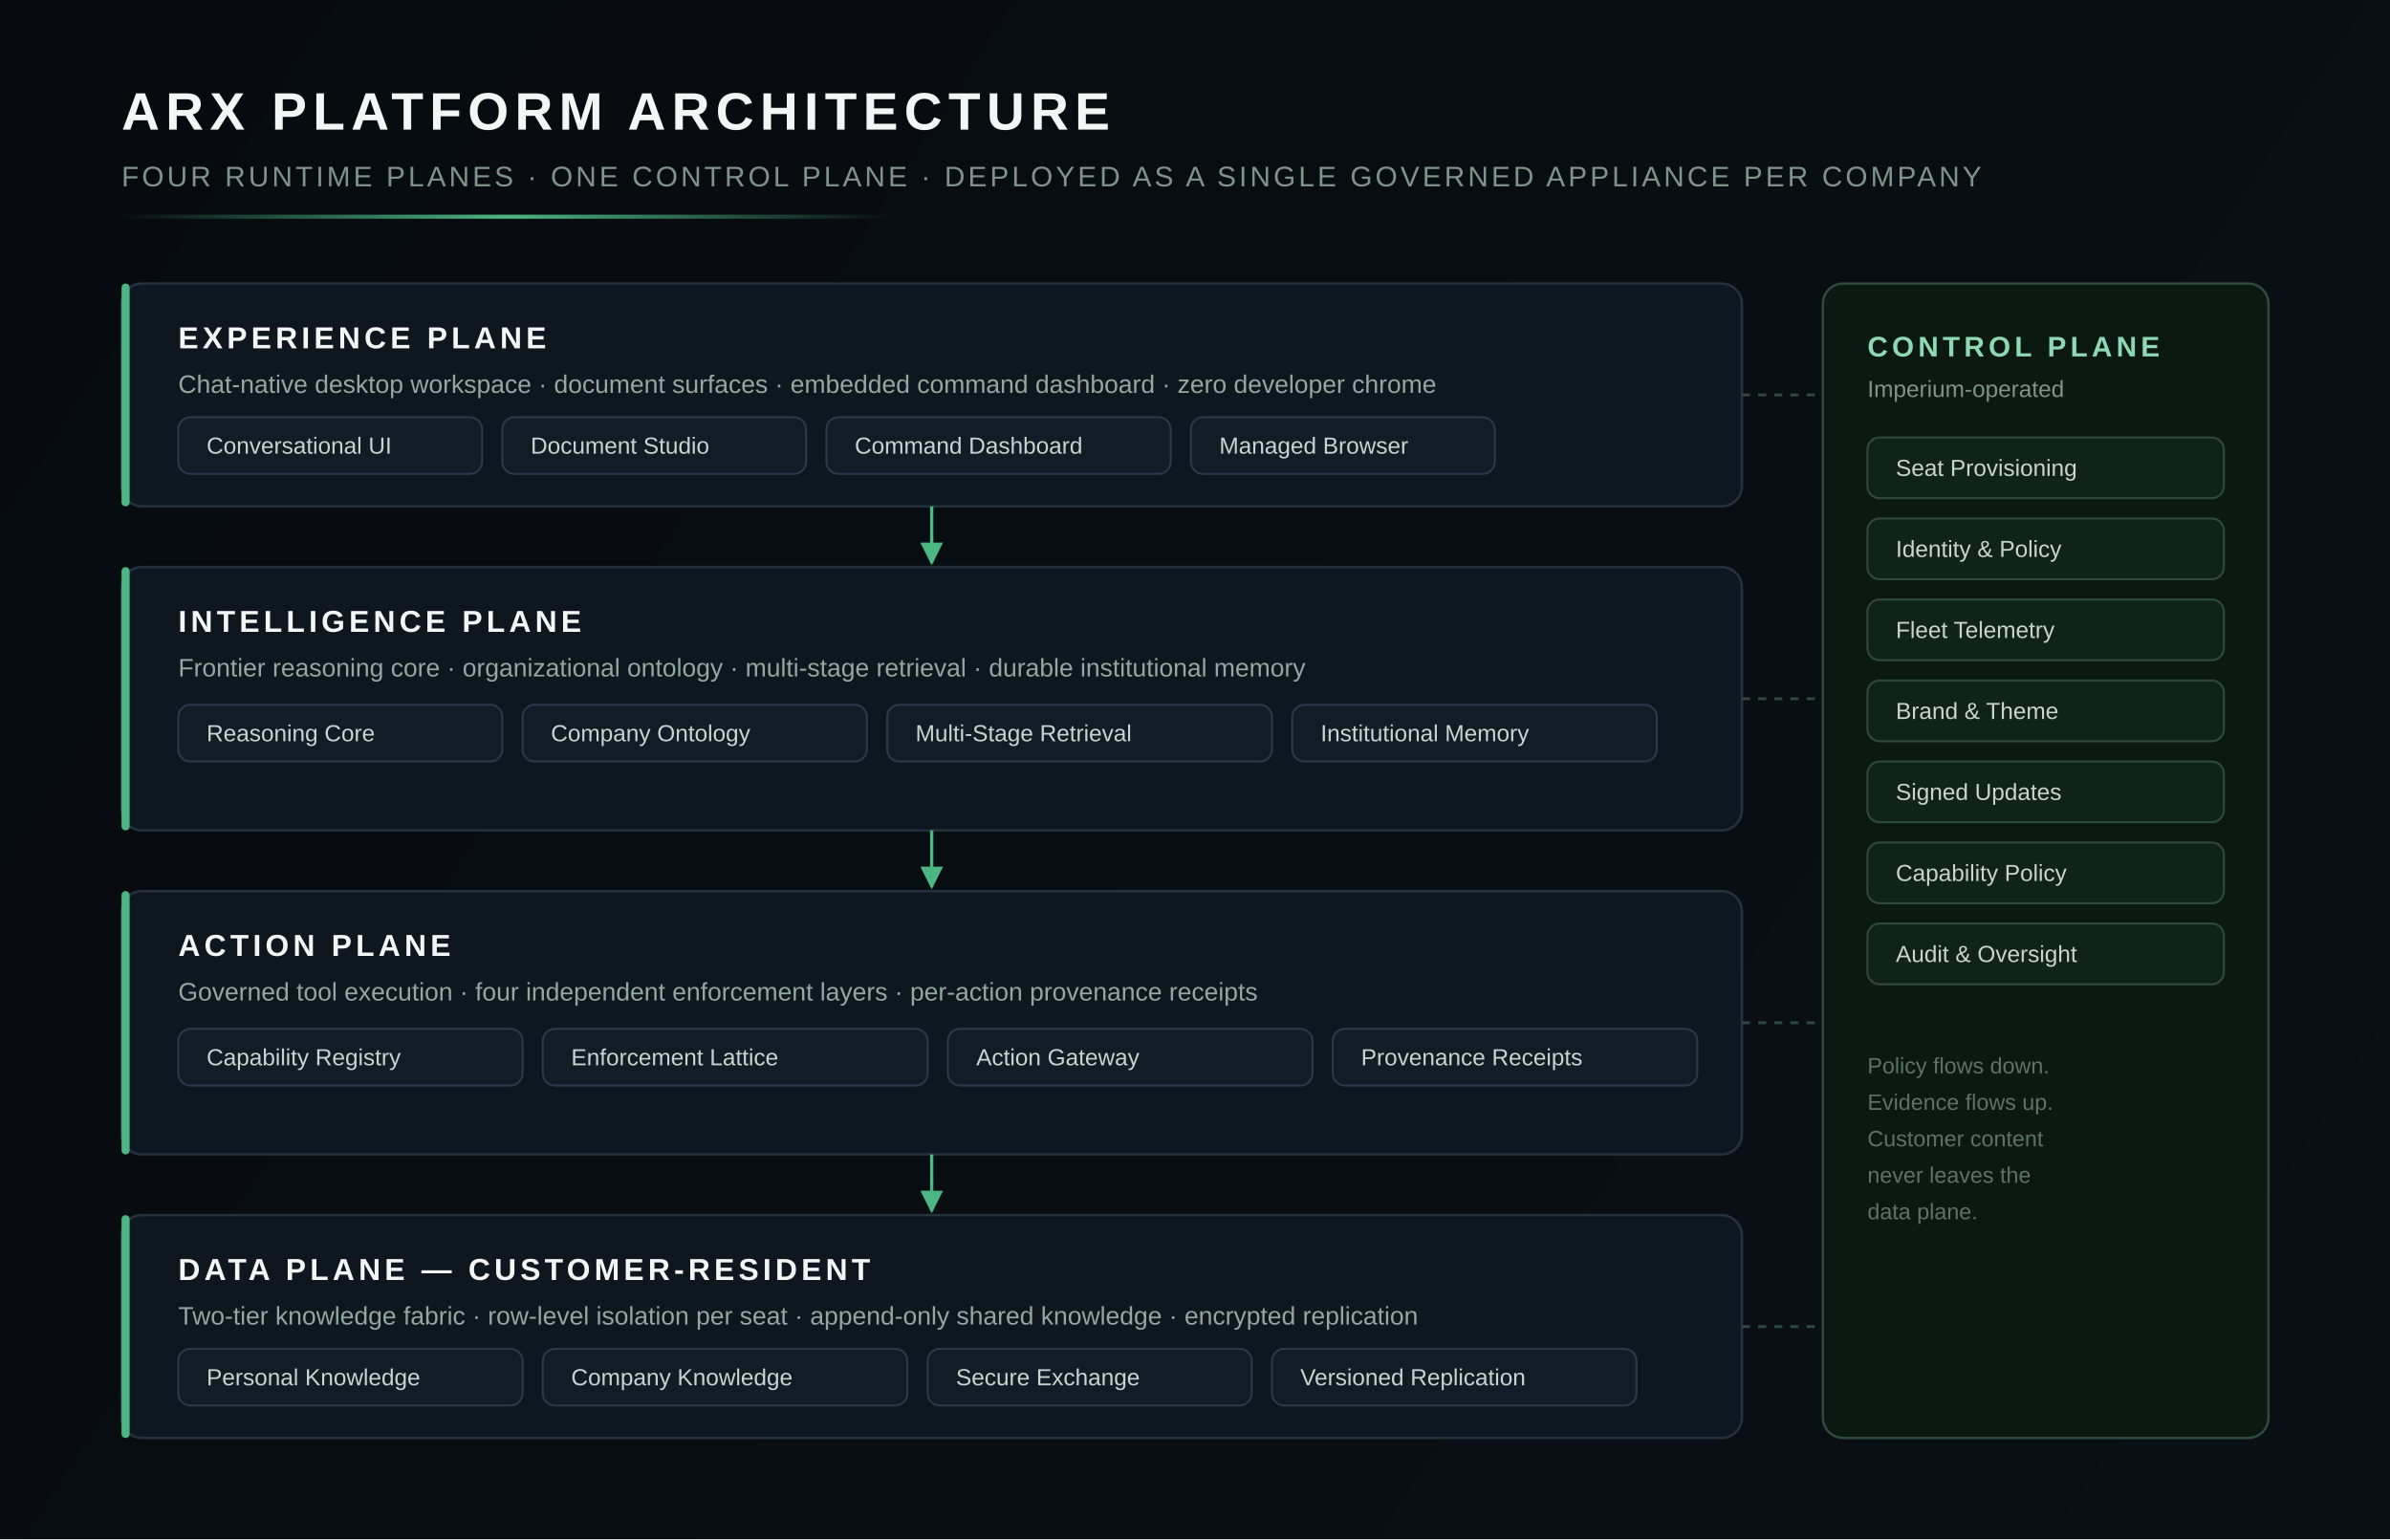
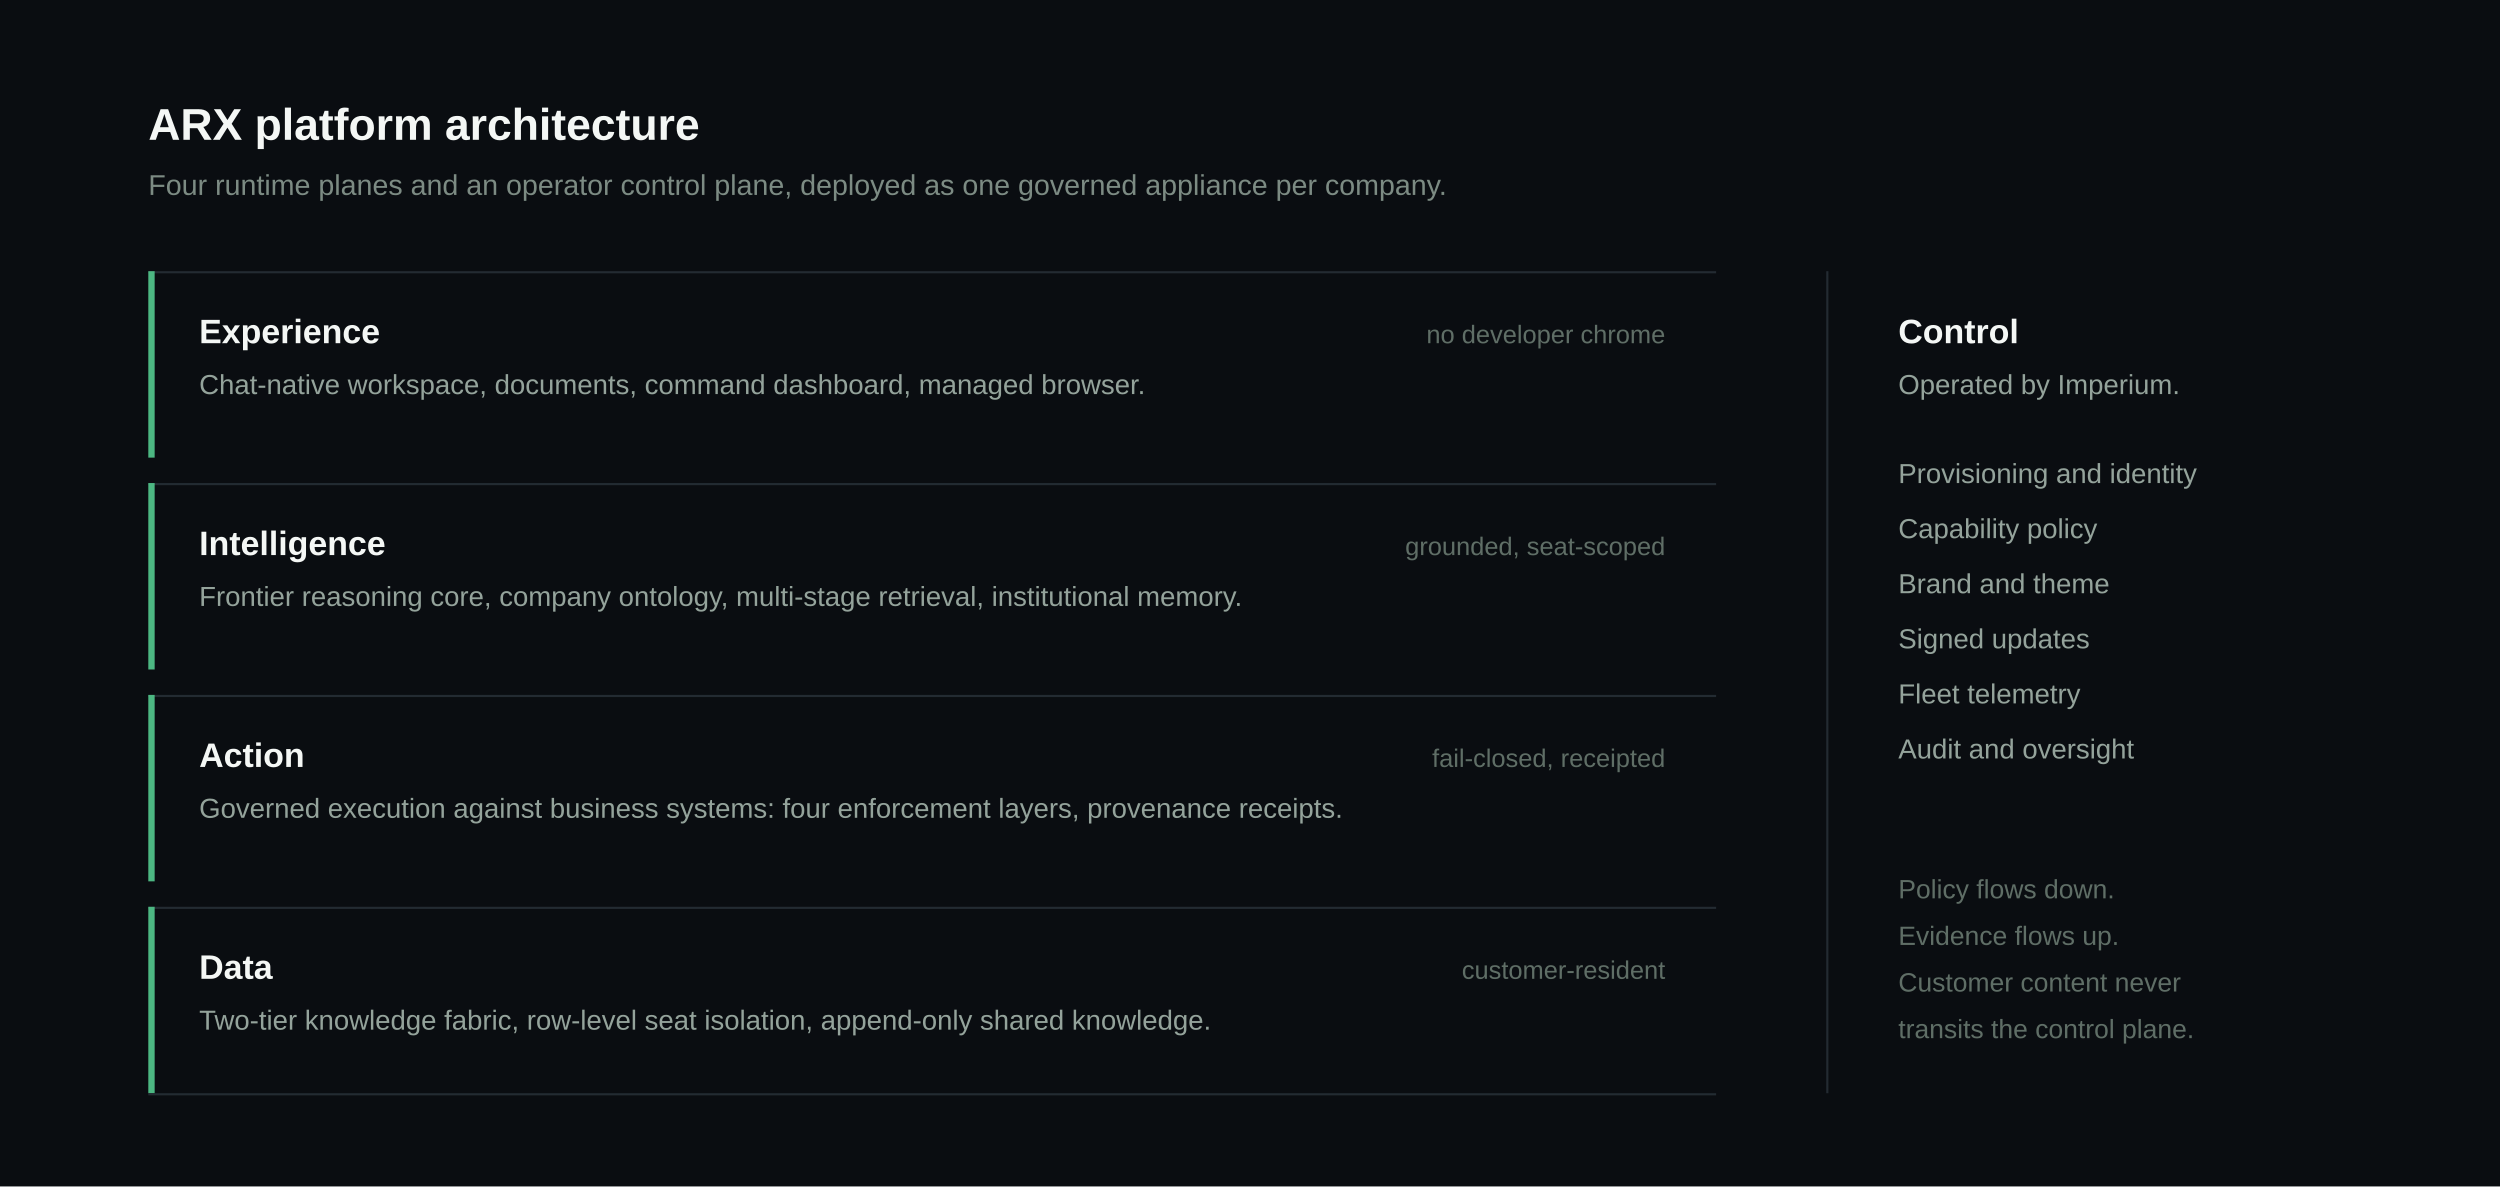
- <svg xmlns="http://www.w3.org/2000/svg" width="1180" height="760" viewBox="0 0 1180 760" fill="none" font-family="Helvetica Neue, Arial, sans-serif">
-   <defs>
-     <linearGradient id="abg" x1="0" y1="0" x2="1180" y2="760" gradientUnits="userSpaceOnUse">
-       <stop offset="0" stop-color="#070B10" />
-       <stop offset="1" stop-color="#0A1015" />
-     </linearGradient>
-     <linearGradient id="mint" x1="0" y1="0" x2="1" y2="0">
-       <stop offset="0" stop-color="#4cb782" stop-opacity="0" />
-       <stop offset="0.5" stop-color="#4cb782" />
-       <stop offset="1" stop-color="#4cb782" stop-opacity="0" />
-     </linearGradient>
-     <marker id="arr" viewBox="0 0 10 10" refX="9" refY="5" markerWidth="7" markerHeight="7" orient="auto-start-reverse">
-       <path d="M 0 0 L 10 5 L 0 10 z" fill="#4cb782" />
-     </marker>
-   </defs>
-   <rect width="1180" height="760" fill="url(#abg)" />
-   <text x="60" y="64" font-size="26" font-weight="700" letter-spacing="3" fill="#F2F6F4">ARX PLATFORM ARCHITECTURE</text>
-   <text x="60" y="92" font-size="14" letter-spacing="1.5" fill="#7E948A">FOUR RUNTIME PLANES · ONE CONTROL PLANE · DEPLOYED AS A SINGLE GOVERNED APPLIANCE PER COMPANY</text>
-   <rect x="60" y="106" width="380" height="2" fill="url(#mint)" />
+ <svg xmlns="http://www.w3.org/2000/svg" width="1180" height="560" viewBox="0 0 1180 560" fill="none" font-family="Helvetica Neue, Arial, sans-serif">
+   <rect width="1180" height="560" fill="#0A0D11" />
+   <text x="70" y="66" font-size="21" font-weight="600" fill="#F4F7F5">ARX platform architecture</text>
+   <text x="70" y="92" font-size="13.5" fill="#7C8B83">Four runtime planes and an operator control plane, deployed as one governed appliance per company.</text>
  <g>
-     <rect x="60" y="140" width="800" height="110" rx="10" fill="#0E1620" stroke="#24313E" stroke-width="1.2" />
-     <rect x="60" y="140" width="4" height="110" rx="2" fill="#4cb782" />
-     <text x="88" y="172" font-size="15" font-weight="700" letter-spacing="2" fill="#F2F6F4">EXPERIENCE PLANE</text>
-     <text x="88" y="194" font-size="12.5" fill="#93A89E">Chat-native desktop workspace · document surfaces · embedded command dashboard · zero developer chrome</text>
-     <g font-size="11.5" fill="#C6D6CE">
-       <rect x="88" y="206" width="150" height="28" rx="6" fill="#121C27" stroke="#2A3946" />
-       <text x="102" y="224">Conversational UI</text>
-       <rect x="248" y="206" width="150" height="28" rx="6" fill="#121C27" stroke="#2A3946" />
-       <text x="262" y="224">Document Studio</text>
-       <rect x="408" y="206" width="170" height="28" rx="6" fill="#121C27" stroke="#2A3946" />
-       <text x="422" y="224">Command Dashboard</text>
-       <rect x="588" y="206" width="150" height="28" rx="6" fill="#121C27" stroke="#2A3946" />
-       <text x="602" y="224">Managed Browser</text>
-     </g>
+     <rect x="70" y="128" width="740" height="1" fill="#232B32" />
+     <rect x="70" y="128" width="3" height="88" fill="#4cb782" />
+     <text x="94" y="162" font-size="16" font-weight="600" fill="#F4F7F5">Experience</text>
+     <text x="94" y="186" font-size="13" fill="#94A39B">Chat-native workspace, documents, command dashboard, managed browser.</text>
+     <text x="786" y="162" text-anchor="end" font-size="12" fill="#5F6E66">no developer chrome</text>
  </g>
  <g>
-     <rect x="60" y="280" width="800" height="130" rx="10" fill="#0E1620" stroke="#24313E" stroke-width="1.2" />
-     <rect x="60" y="280" width="4" height="130" rx="2" fill="#4cb782" />
-     <text x="88" y="312" font-size="15" font-weight="700" letter-spacing="2" fill="#F2F6F4">INTELLIGENCE PLANE</text>
-     <text x="88" y="334" font-size="12.5" fill="#93A89E">Frontier reasoning core · organizational ontology · multi-stage retrieval · durable institutional memory</text>
-     <g font-size="11.5" fill="#C6D6CE">
-       <rect x="88" y="348" width="160" height="28" rx="6" fill="#121C27" stroke="#2A3946" />
-       <text x="102" y="366">Reasoning Core</text>
-       <rect x="258" y="348" width="170" height="28" rx="6" fill="#121C27" stroke="#2A3946" />
-       <text x="272" y="366">Company Ontology</text>
-       <rect x="438" y="348" width="190" height="28" rx="6" fill="#121C27" stroke="#2A3946" />
-       <text x="452" y="366">Multi-Stage Retrieval</text>
-       <rect x="638" y="348" width="180" height="28" rx="6" fill="#121C27" stroke="#2A3946" />
-       <text x="652" y="366">Institutional Memory</text>
-     </g>
+     <rect x="70" y="228" width="740" height="1" fill="#232B32" />
+     <rect x="70" y="228" width="3" height="88" fill="#4cb782" />
+     <text x="94" y="262" font-size="16" font-weight="600" fill="#F4F7F5">Intelligence</text>
+     <text x="94" y="286" font-size="13" fill="#94A39B">Frontier reasoning core, company ontology, multi-stage retrieval, institutional memory.</text>
+     <text x="786" y="262" text-anchor="end" font-size="12" fill="#5F6E66">grounded, seat-scoped</text>
  </g>
  <g>
-     <rect x="60" y="440" width="800" height="130" rx="10" fill="#0E1620" stroke="#24313E" stroke-width="1.2" />
-     <rect x="60" y="440" width="4" height="130" rx="2" fill="#4cb782" />
-     <text x="88" y="472" font-size="15" font-weight="700" letter-spacing="2" fill="#F2F6F4">ACTION PLANE</text>
-     <text x="88" y="494" font-size="12.5" fill="#93A89E">Governed tool execution · four independent enforcement layers · per-action provenance receipts</text>
-     <g font-size="11.5" fill="#C6D6CE">
-       <rect x="88" y="508" width="170" height="28" rx="6" fill="#121C27" stroke="#2A3946" />
-       <text x="102" y="526">Capability Registry</text>
-       <rect x="268" y="508" width="190" height="28" rx="6" fill="#121C27" stroke="#2A3946" />
-       <text x="282" y="526">Enforcement Lattice</text>
-       <rect x="468" y="508" width="180" height="28" rx="6" fill="#121C27" stroke="#2A3946" />
-       <text x="482" y="526">Action Gateway</text>
-       <rect x="658" y="508" width="180" height="28" rx="6" fill="#121C27" stroke="#2A3946" />
-       <text x="672" y="526">Provenance Receipts</text>
-     </g>
+     <rect x="70" y="328" width="740" height="1" fill="#232B32" />
+     <rect x="70" y="328" width="3" height="88" fill="#4cb782" />
+     <text x="94" y="362" font-size="16" font-weight="600" fill="#F4F7F5">Action</text>
+     <text x="94" y="386" font-size="13" fill="#94A39B">Governed execution against business systems: four enforcement layers, provenance receipts.</text>
+     <text x="786" y="362" text-anchor="end" font-size="12" fill="#5F6E66">fail-closed, receipted</text>
  </g>
  <g>
-     <rect x="60" y="600" width="800" height="110" rx="10" fill="#0E1620" stroke="#24313E" stroke-width="1.2" />
-     <rect x="60" y="600" width="4" height="110" rx="2" fill="#4cb782" />
-     <text x="88" y="632" font-size="15" font-weight="700" letter-spacing="2" fill="#F2F6F4">DATA PLANE — CUSTOMER-RESIDENT</text>
-     <text x="88" y="654" font-size="12.5" fill="#93A89E">Two-tier knowledge fabric · row-level isolation per seat · append-only shared knowledge · encrypted replication</text>
-     <g font-size="11.5" fill="#C6D6CE">
-       <rect x="88" y="666" width="170" height="28" rx="6" fill="#121C27" stroke="#2A3946" />
-       <text x="102" y="684">Personal Knowledge</text>
-       <rect x="268" y="666" width="180" height="28" rx="6" fill="#121C27" stroke="#2A3946" />
-       <text x="282" y="684">Company Knowledge</text>
-       <rect x="458" y="666" width="160" height="28" rx="6" fill="#121C27" stroke="#2A3946" />
-       <text x="472" y="684">Secure Exchange</text>
-       <rect x="628" y="666" width="180" height="28" rx="6" fill="#121C27" stroke="#2A3946" />
-       <text x="642" y="684">Versioned Replication</text>
-     </g>
+     <rect x="70" y="428" width="740" height="1" fill="#232B32" />
+     <rect x="70" y="428" width="3" height="88" fill="#4cb782" />
+     <text x="94" y="462" font-size="16" font-weight="600" fill="#F4F7F5">Data</text>
+     <text x="94" y="486" font-size="13" fill="#94A39B">Two-tier knowledge fabric, row-level seat isolation, append-only shared knowledge.</text>
+     <text x="786" y="462" text-anchor="end" font-size="12" fill="#5F6E66">customer-resident</text>
  </g>
+   <rect x="70" y="516" width="740" height="1" fill="#232B32" />
  <g>
-     <rect x="900" y="140" width="220" height="570" rx="10" fill="#0C1913" stroke="#2E4A3E" stroke-width="1.2" />
-     <text x="922" y="176" font-size="14" font-weight="700" letter-spacing="2" fill="#8FD8B4">CONTROL PLANE</text>
-     <text x="922" y="196" font-size="11.5" fill="#7E948A">Imperium-operated</text>
-     <g font-size="11.5" fill="#C6D6CE">
-       <rect x="922" y="216" width="176" height="30" rx="6" fill="#0F231A" stroke="#2E4A3E" />
-       <text x="936" y="235">Seat Provisioning</text>
-       <rect x="922" y="256" width="176" height="30" rx="6" fill="#0F231A" stroke="#2E4A3E" />
-       <text x="936" y="275">Identity &amp; Policy</text>
-       <rect x="922" y="296" width="176" height="30" rx="6" fill="#0F231A" stroke="#2E4A3E" />
-       <text x="936" y="315">Fleet Telemetry</text>
-       <rect x="922" y="336" width="176" height="30" rx="6" fill="#0F231A" stroke="#2E4A3E" />
-       <text x="936" y="355">Brand &amp; Theme</text>
-       <rect x="922" y="376" width="176" height="30" rx="6" fill="#0F231A" stroke="#2E4A3E" />
-       <text x="936" y="395">Signed Updates</text>
-       <rect x="922" y="416" width="176" height="30" rx="6" fill="#0F231A" stroke="#2E4A3E" />
-       <text x="936" y="435">Capability Policy</text>
-       <rect x="922" y="456" width="176" height="30" rx="6" fill="#0F231A" stroke="#2E4A3E" />
-       <text x="936" y="475">Audit &amp; Oversight</text>
-     </g>
-     <text x="922" y="530" font-size="11" fill="#5C7268">Policy flows down.</text>
-     <text x="922" y="548" font-size="11" fill="#5C7268">Evidence flows up.</text>
-     <text x="922" y="566" font-size="11" fill="#5C7268">Customer content</text>
-     <text x="922" y="584" font-size="11" fill="#5C7268">never leaves the</text>
-     <text x="922" y="602" font-size="11" fill="#5C7268">data plane.</text>
-   </g>
-   <g stroke="#4cb782" stroke-width="1.6">
-     <line x1="460" y1="250" x2="460" y2="278" marker-end="url(#arr)" />
-     <line x1="460" y1="410" x2="460" y2="438" marker-end="url(#arr)" />
-     <line x1="460" y1="570" x2="460" y2="598" marker-end="url(#arr)" />
-   </g>
-   <g stroke="#2E4A3E" stroke-width="1.4" stroke-dasharray="4 4">
-     <line x1="860" y1="195" x2="898" y2="195" />
-     <line x1="860" y1="345" x2="898" y2="345" />
-     <line x1="860" y1="505" x2="898" y2="505" />
-     <line x1="860" y1="655" x2="898" y2="655" />
+     <rect x="862" y="128" width="1" height="388" fill="#232B32" />
+     <text x="896" y="162" font-size="16" font-weight="600" fill="#F4F7F5">Control</text>
+     <text x="896" y="186" font-size="13" fill="#94A39B">Operated by Imperium.</text>
+     <text x="896" y="228" font-size="13" fill="#94A39B">Provisioning and identity</text>
+     <text x="896" y="254" font-size="13" fill="#94A39B">Capability policy</text>
+     <text x="896" y="280" font-size="13" fill="#94A39B">Brand and theme</text>
+     <text x="896" y="306" font-size="13" fill="#94A39B">Signed updates</text>
+     <text x="896" y="332" font-size="13" fill="#94A39B">Fleet telemetry</text>
+     <text x="896" y="358" font-size="13" fill="#94A39B">Audit and oversight</text>
+     <text x="896" y="424" font-size="12.5" fill="#5F6E66">Policy flows down.</text>
+     <text x="896" y="446" font-size="12.5" fill="#5F6E66">Evidence flows up.</text>
+     <text x="896" y="468" font-size="12.5" fill="#5F6E66">Customer content never</text>
+     <text x="896" y="490" font-size="12.5" fill="#5F6E66">transits the control plane.</text>
  </g>
</svg>
